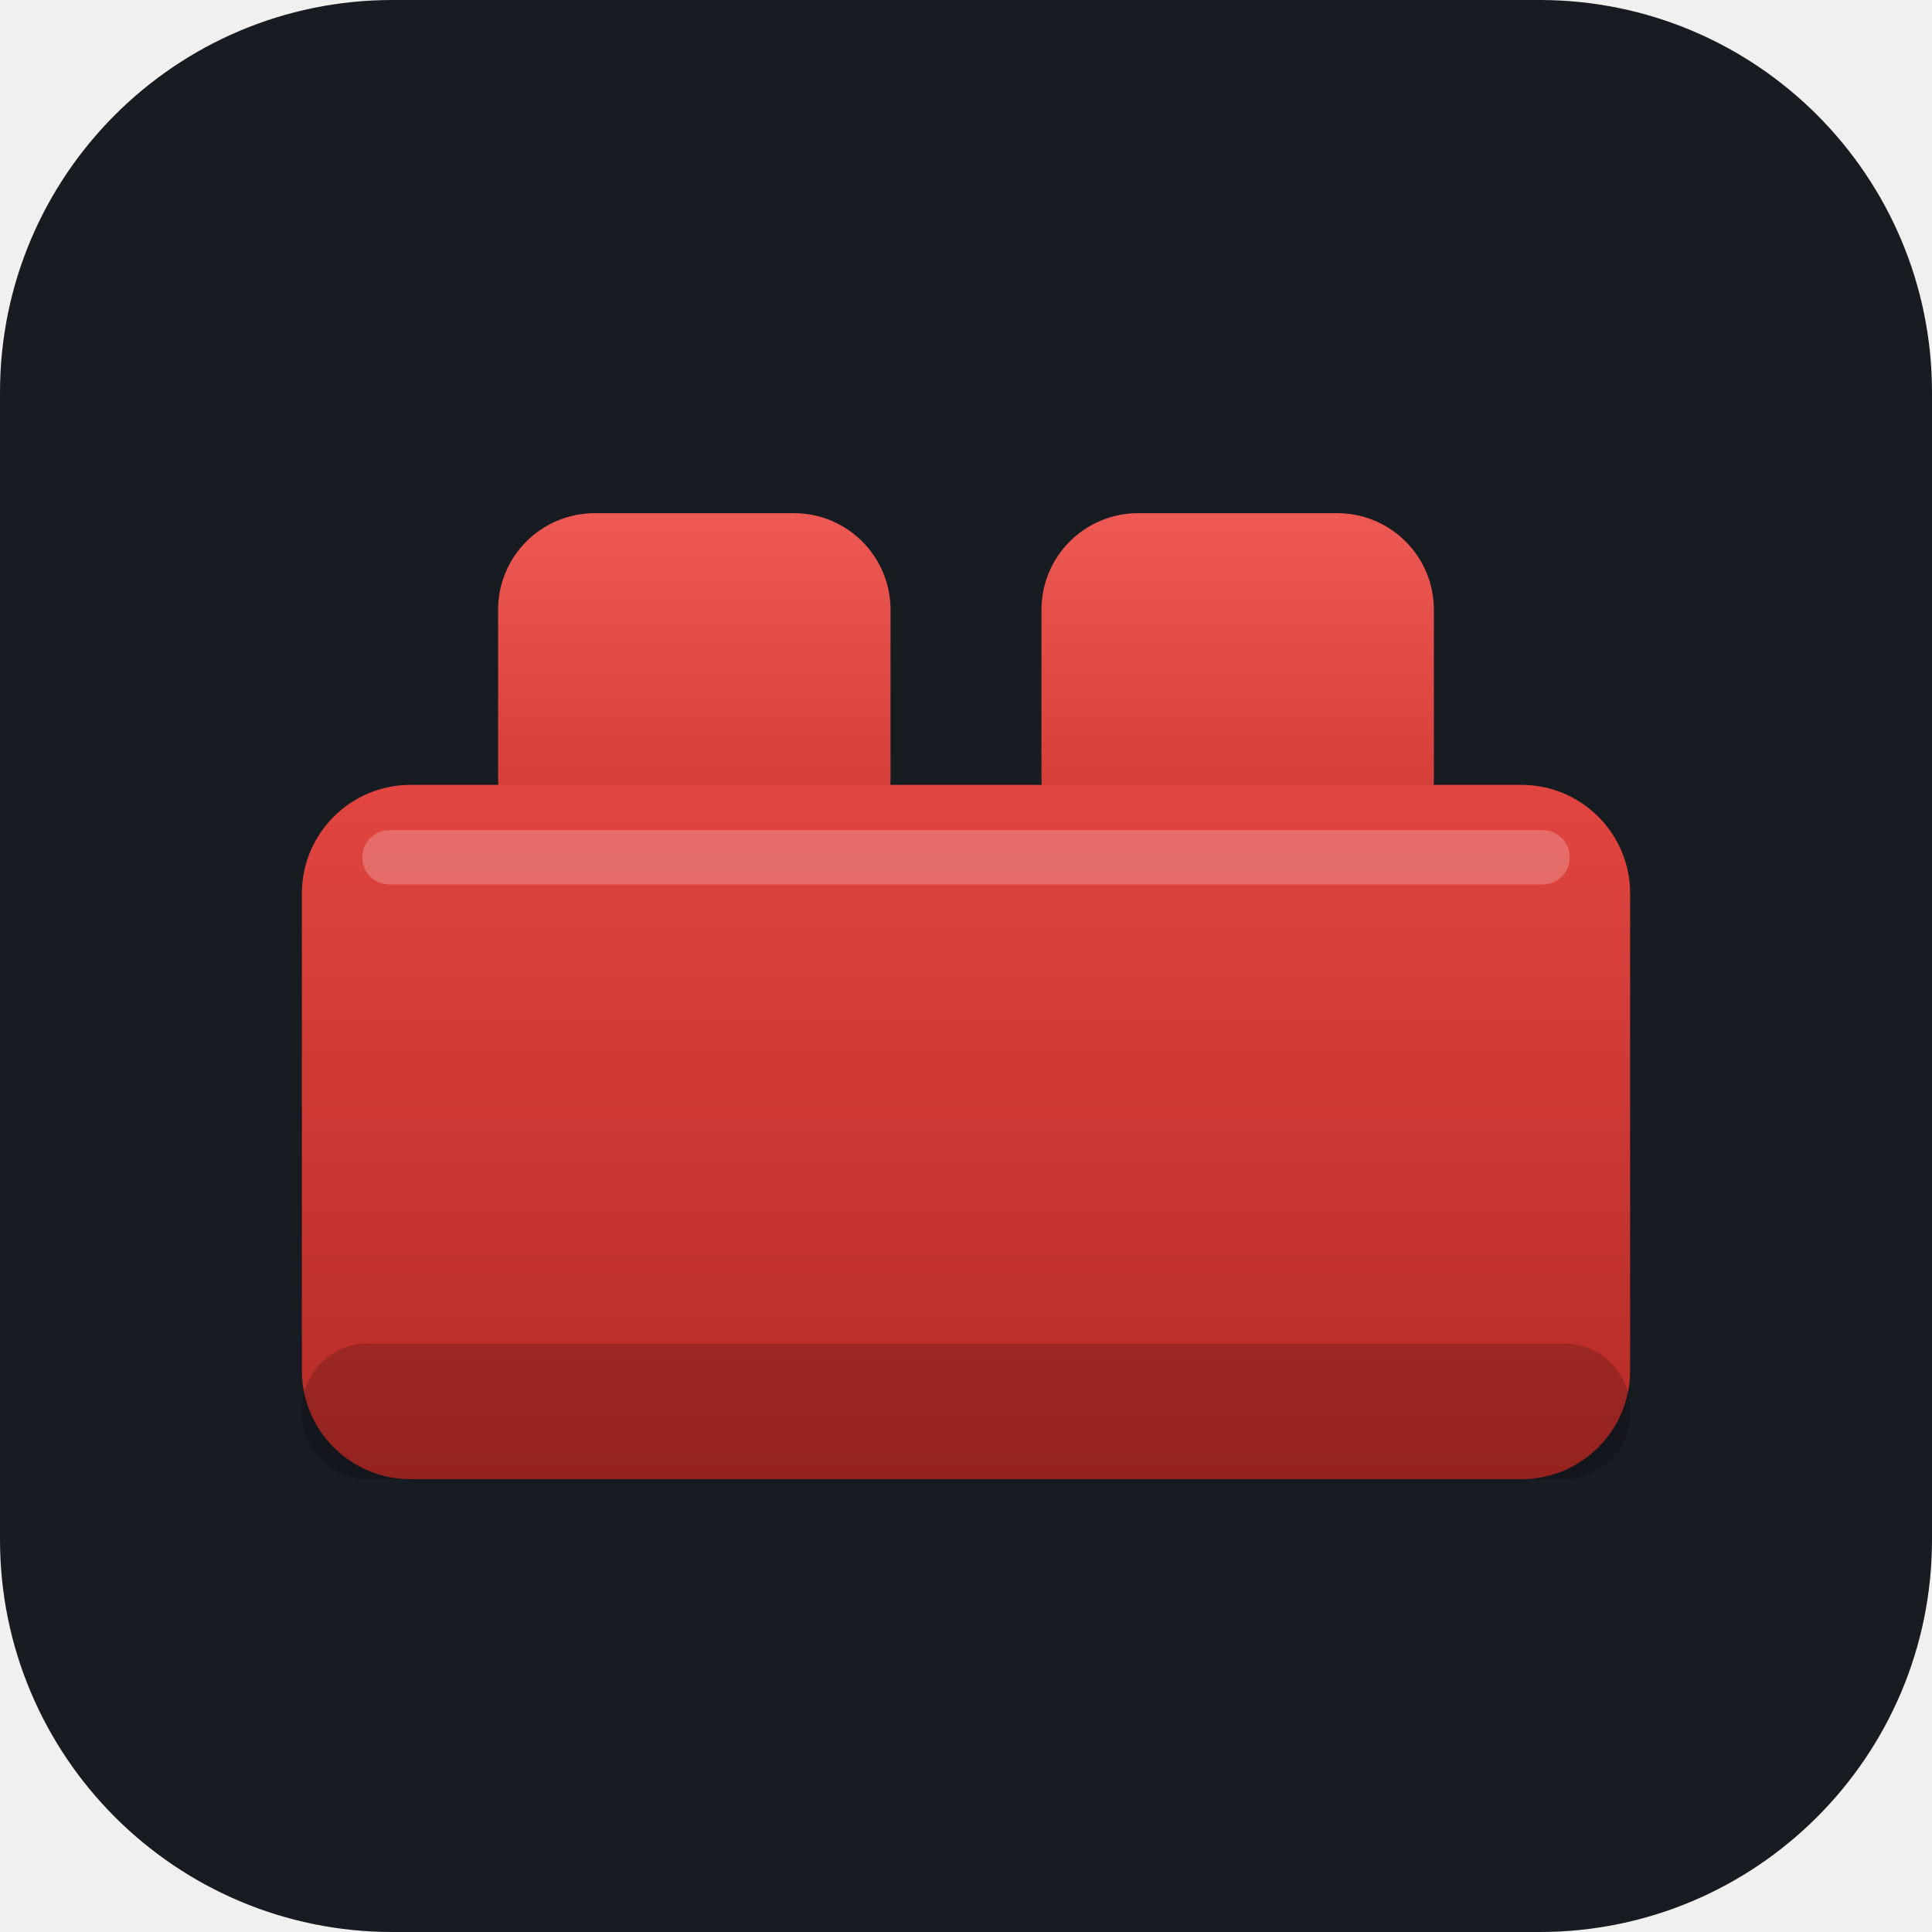
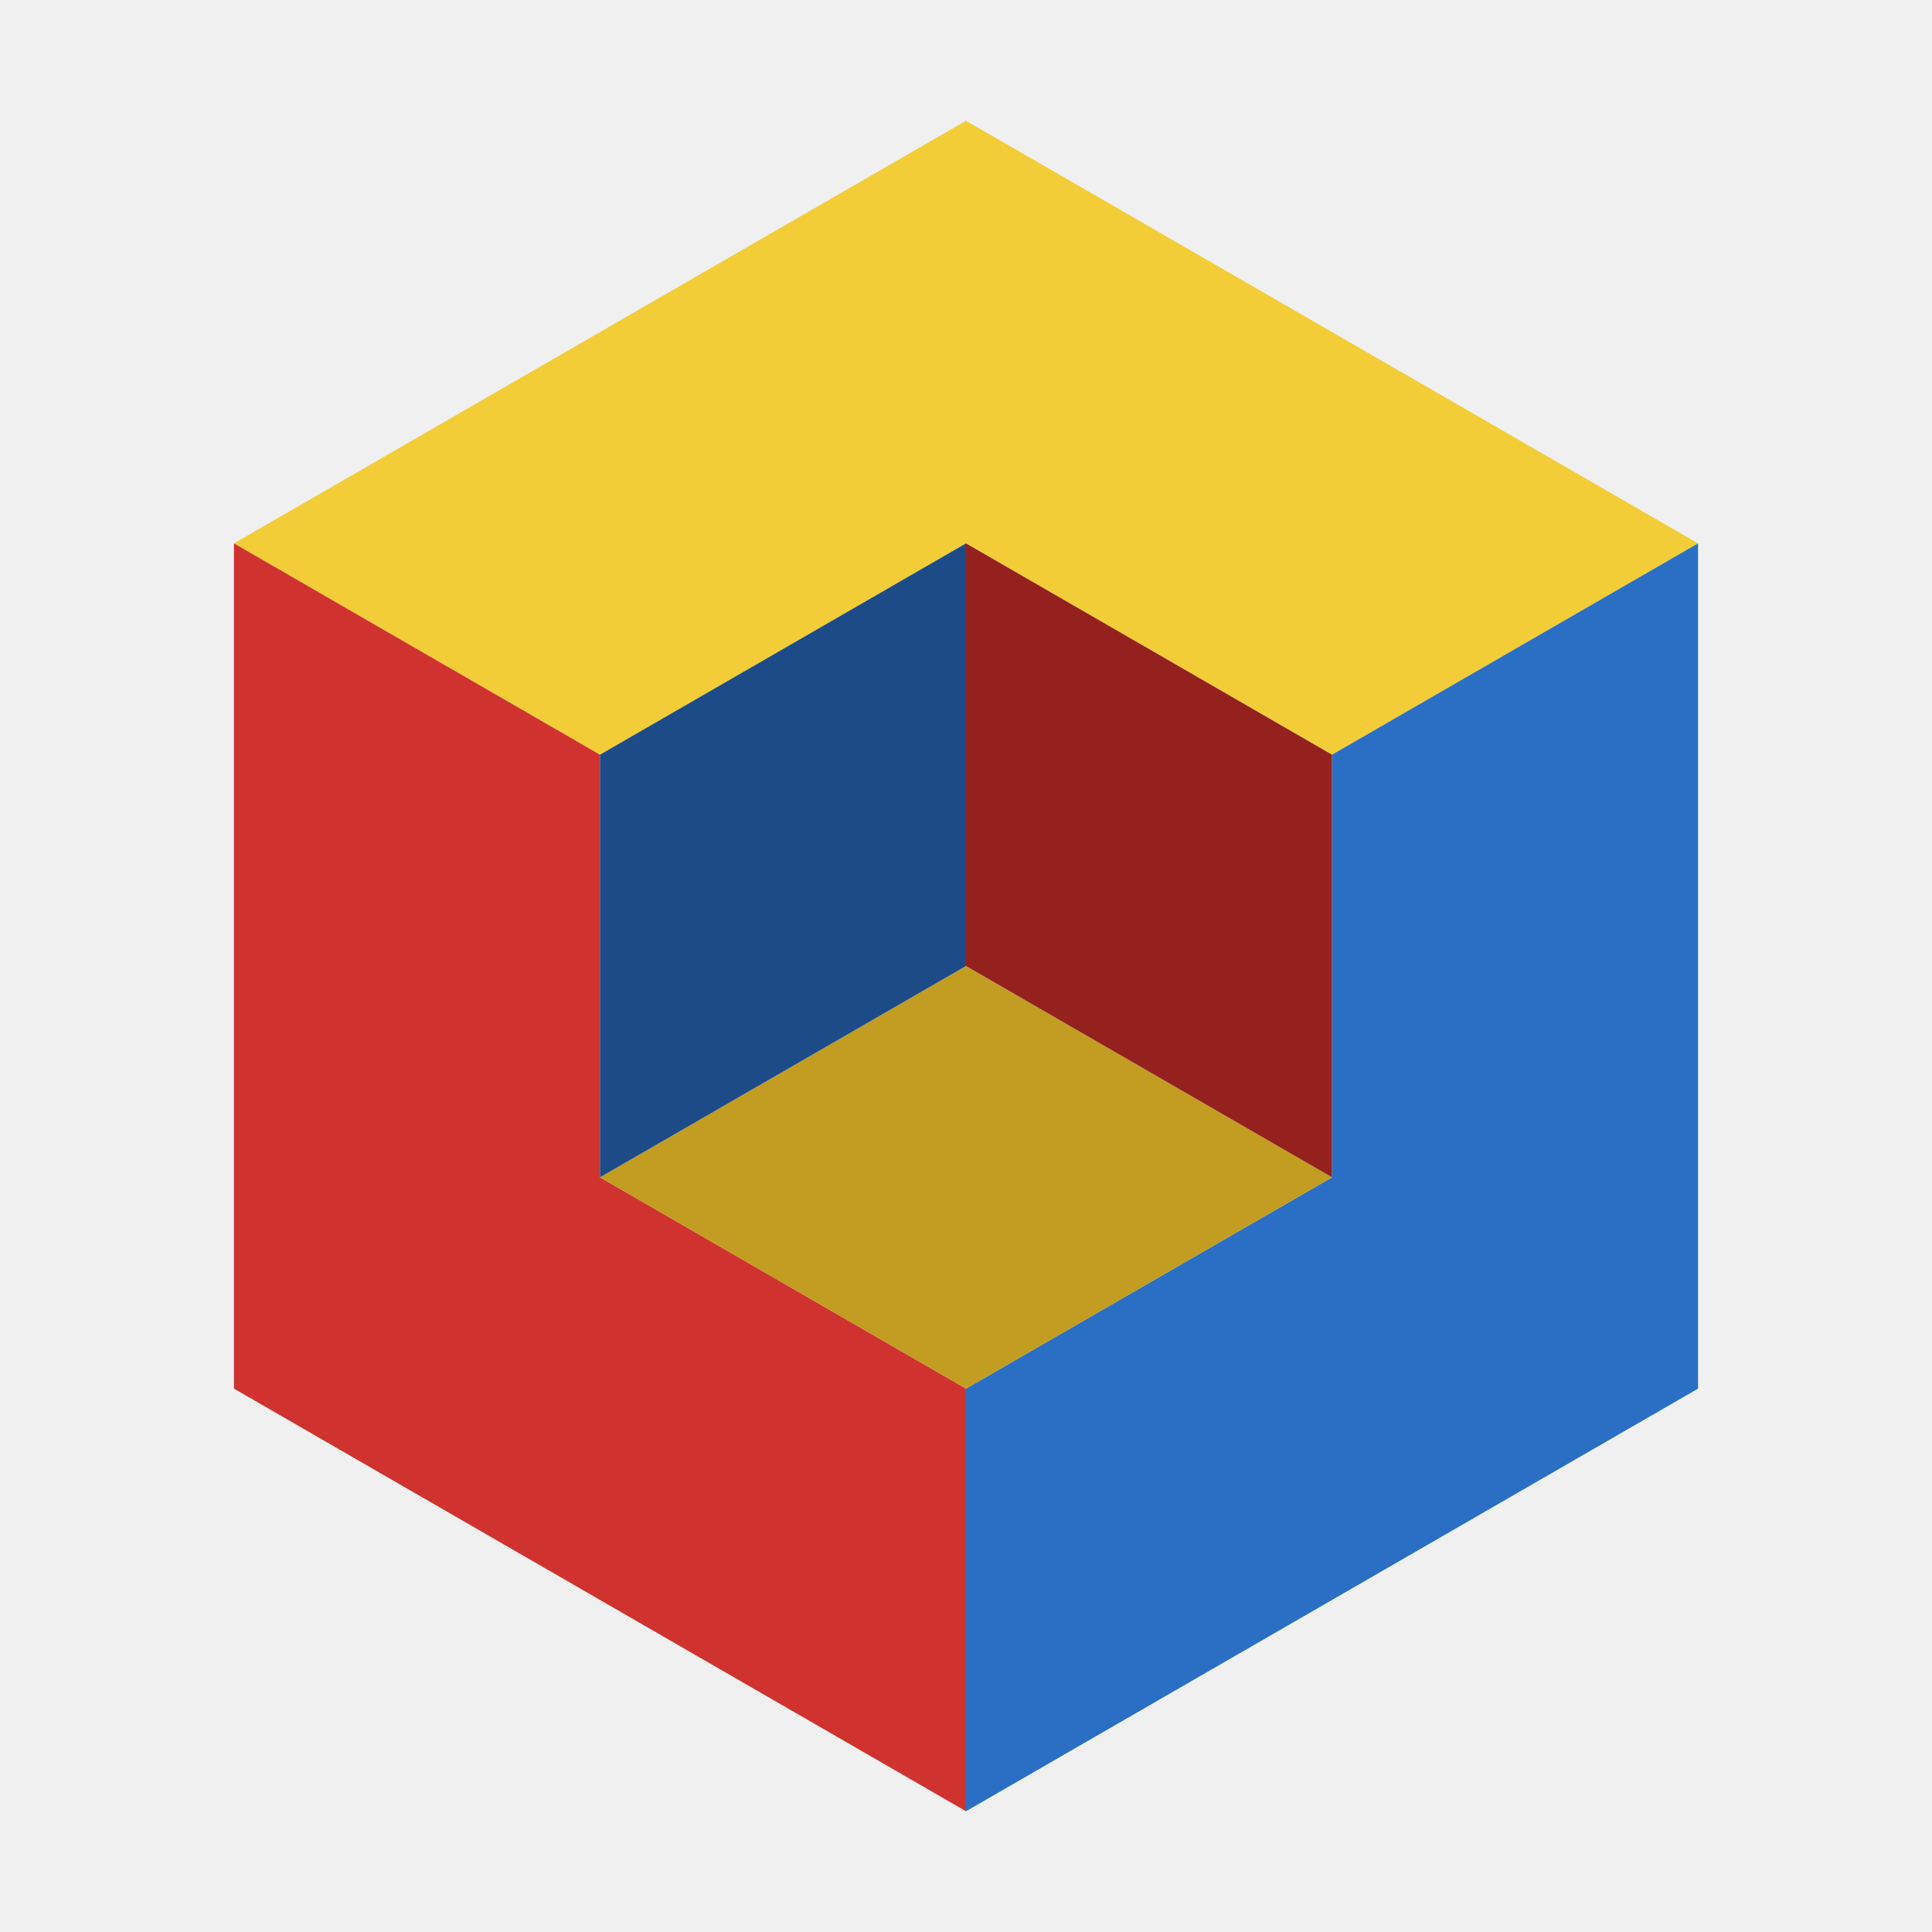
<svg xmlns="http://www.w3.org/2000/svg" viewBox="0 0 64 64" width="64" height="64">
-   <defs>
-     <linearGradient id="body" x1="0" y1="0" x2="0" y2="1">
-       <stop offset="0" stop-color="#e2453f" />
-       <stop offset="1" stop-color="#b52a26" />
-     </linearGradient>
-     <linearGradient id="stud" x1="0" y1="0" x2="0" y2="1">
-       <stop offset="0" stop-color="#ee5a53" />
-       <stop offset="1" stop-color="#cc3630" />
-     </linearGradient>
-   </defs>
-   <rect width="64" height="64" rx="13" fill="#171b22" />
-   <rect x="16.5" y="17" width="13" height="12" rx="3.2" fill="url(#stud)" />
-   <rect x="34.5" y="17" width="13" height="12" rx="3.2" fill="url(#stud)" />
-   <rect x="10" y="26" width="44" height="23" rx="3.6" fill="url(#body)" />
-   <rect x="10" y="44.5" width="44" height="4.5" rx="2.2" fill="#000" opacity="0.18" />
-   <rect x="12" y="27.5" width="40" height="1.8" rx="0.9" fill="#fff" opacity="0.22" />
+   <path d="M32 4L56.25 18L44.125 25L32 18L19.875 25L7.75 18Z" fill="#f2cd37" />
+   <path d="M7.75 18L19.875 25V39L32 46V60L7.75 46Z" fill="#d0332f" />
+   <path d="M56.25 18L44.125 25V39L32 46V60L56.25 46Z" fill="#2a6fc4" />
+   <path d="M32 46L44.125 39L32 32L19.875 39Z" fill="#c29d22" />
+   <path d="M44.125 25L32 18V32L44.125 39Z" fill="#94211e" />
+   <path d="M19.875 25L32 18V32L19.875 39Z" fill="#1c4b88" />
</svg>
